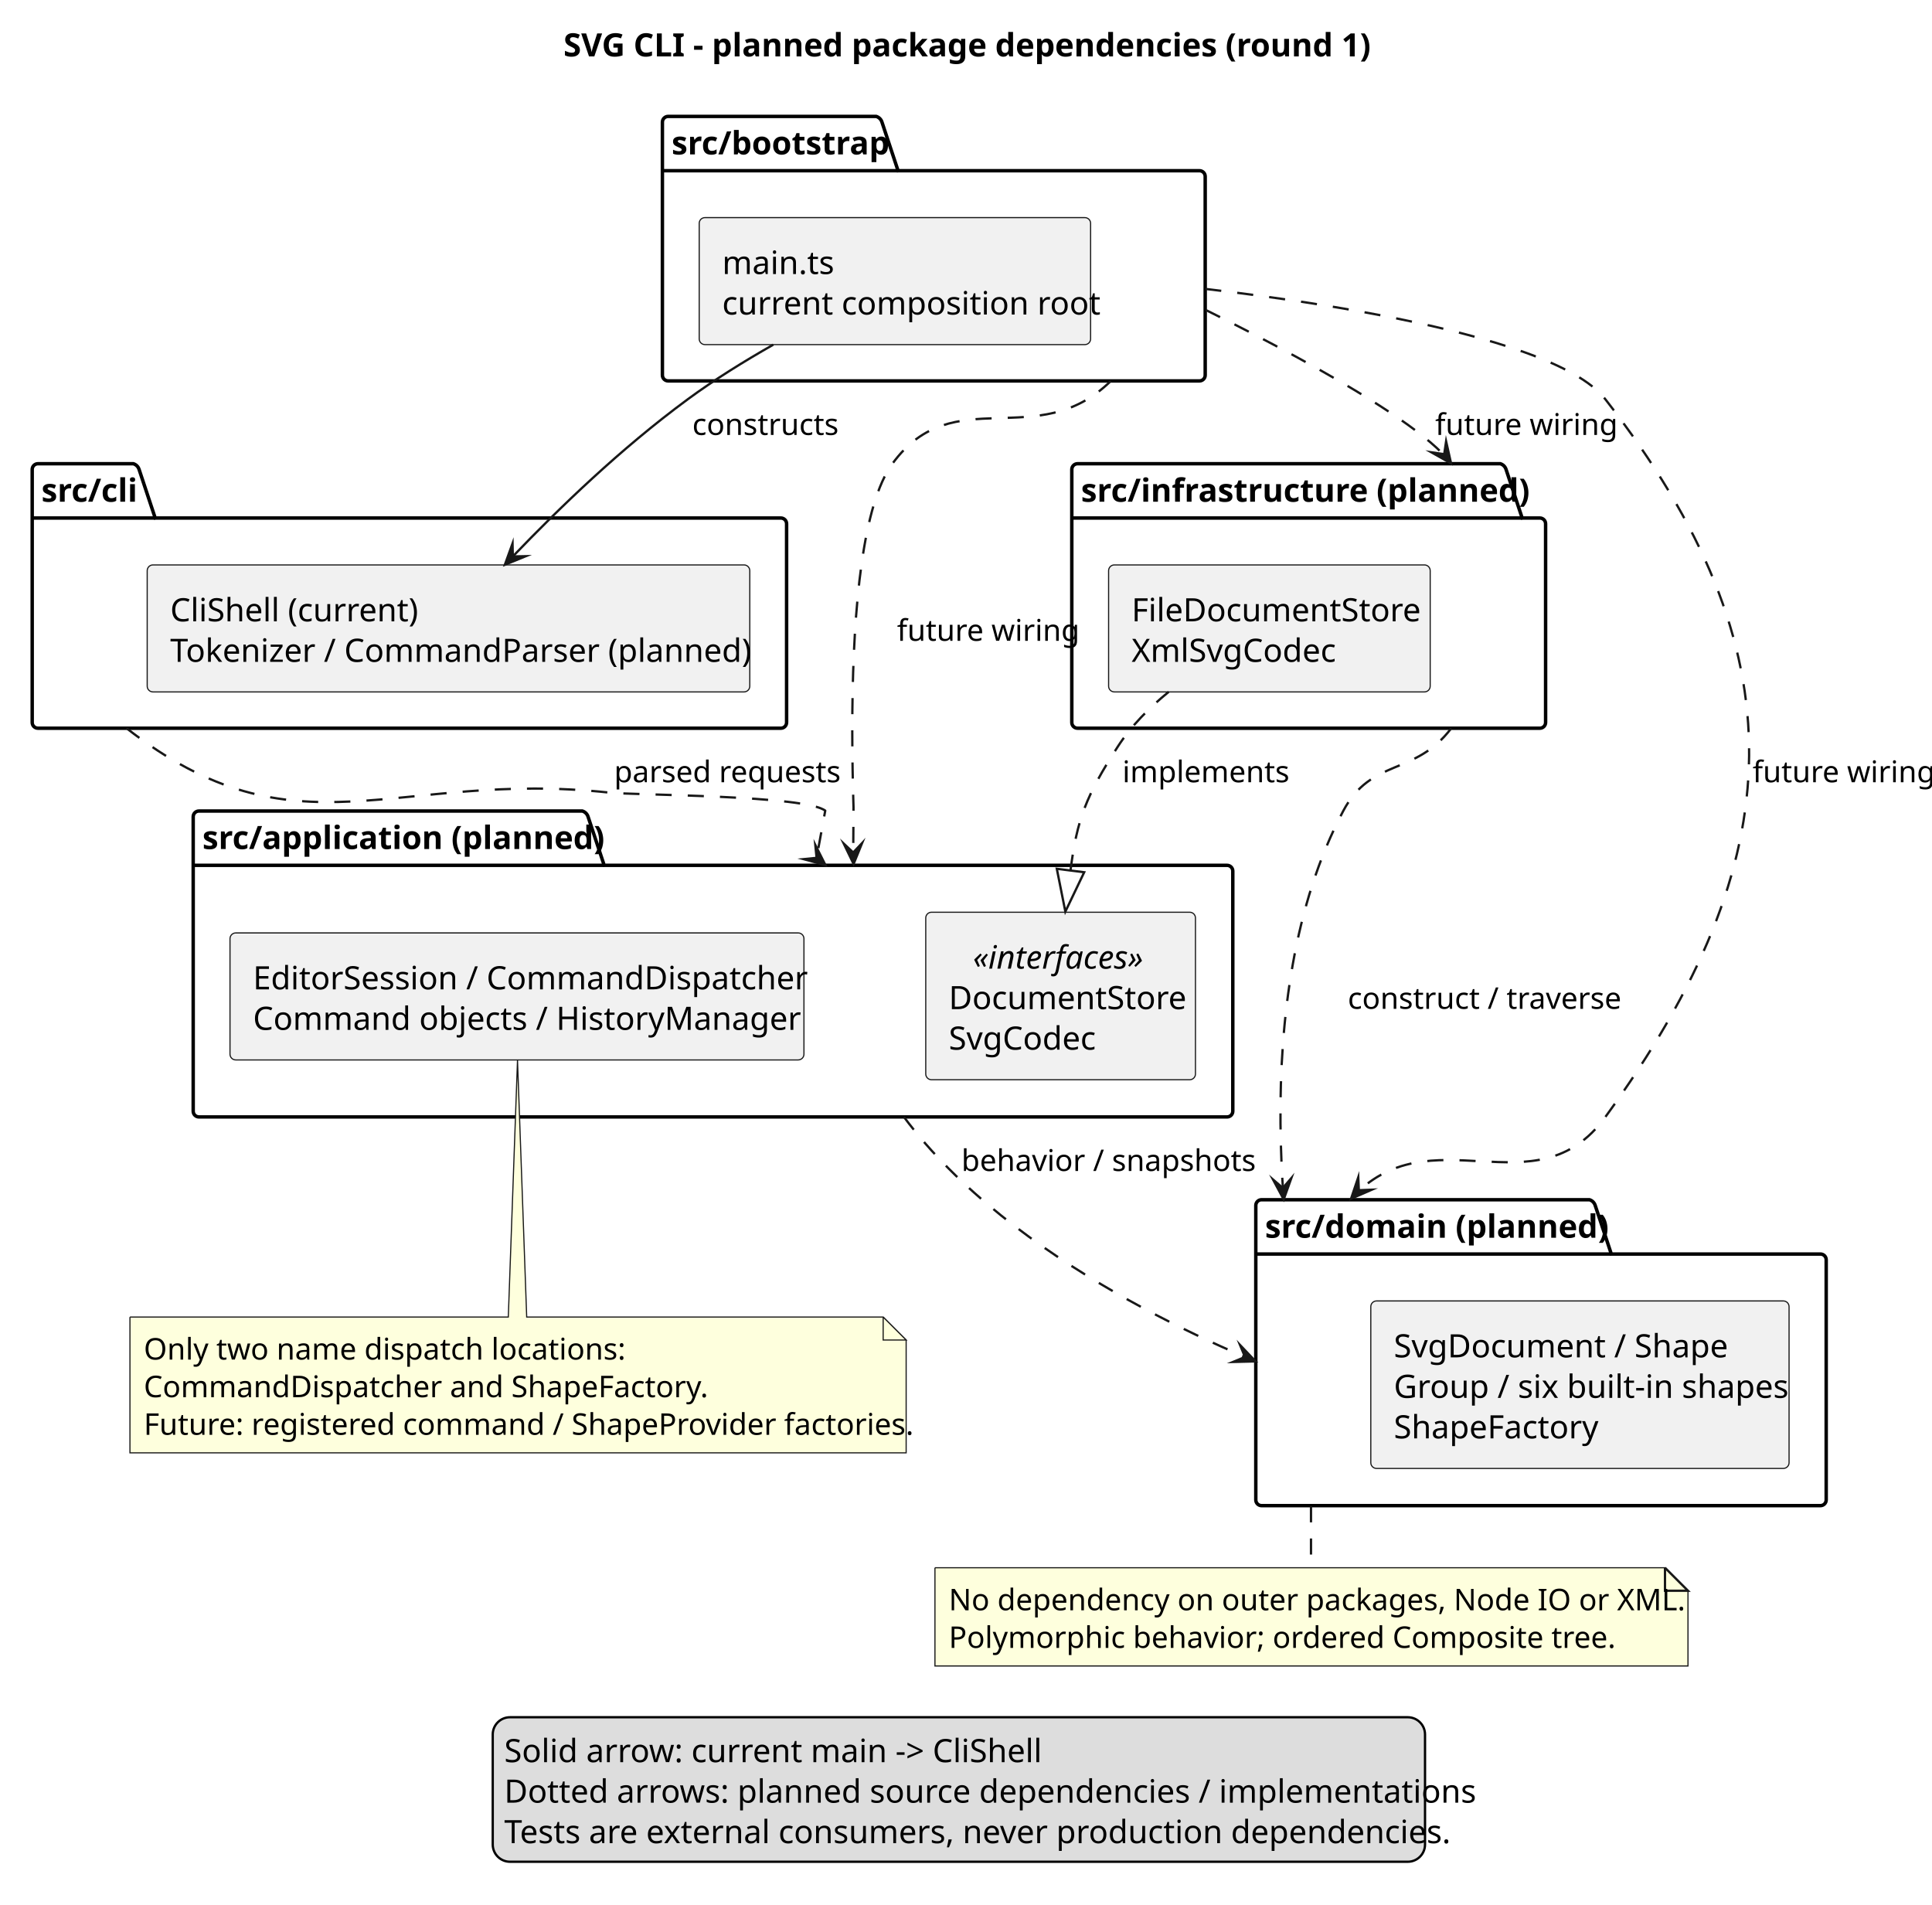
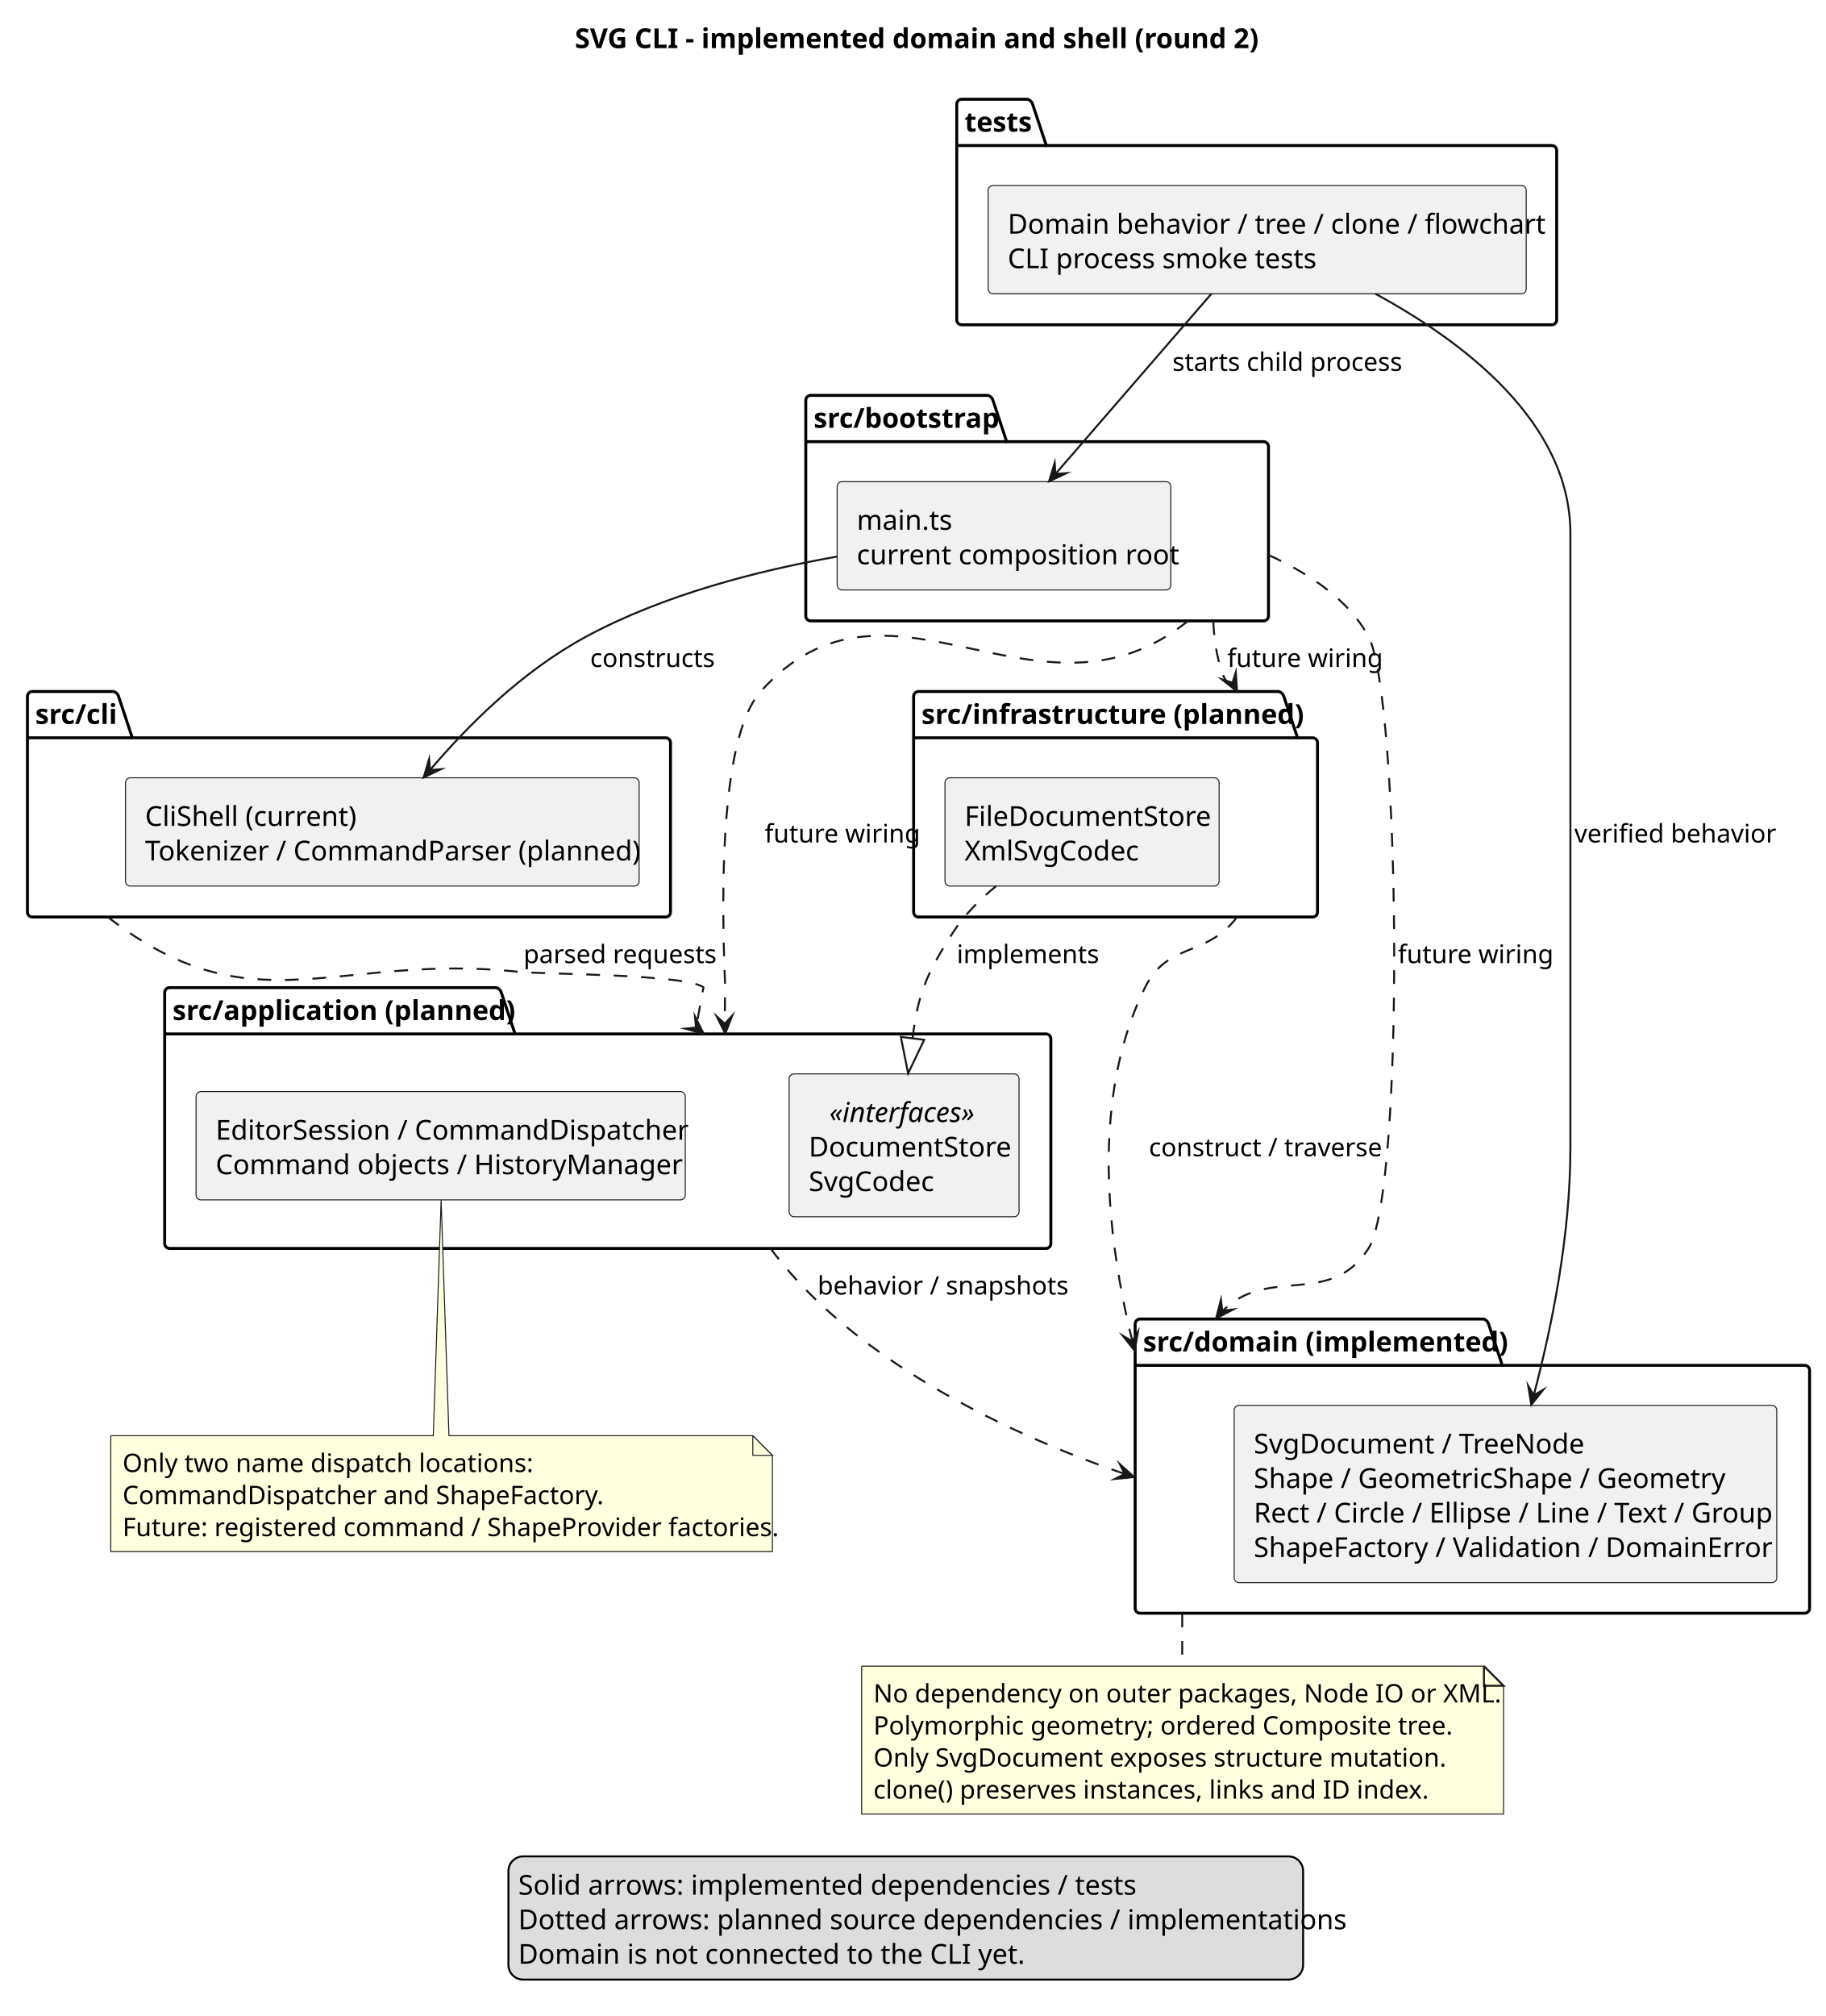
- <svg xmlns="http://www.w3.org/2000/svg" version="1.1" data-diagram-type="DESCRIPTION" style="width:840px;height:828px;background:#FFFFFF;" width="840px" height="828px" viewBox="0 0 840 828" zoomAndPan="magnify" preserveAspectRatio="none" contentStyleType="text/css">
+ <svg xmlns="http://www.w3.org/2000/svg" version="1.1" data-diagram-type="DESCRIPTION" style="width:931px;height:1028px;background:#FFFFFF;" width="931px" height="1028px" viewBox="0 0 931 1028" zoomAndPan="magnify" preserveAspectRatio="none" contentStyleType="text/css">
  <defs />
  <g font-family="sans-serif" lengthAdjust="spacing">
    <g class="title" data-source-line="2">
-       <text x="244.984" y="24.533" fill="#000" font-size="14" textLength="343.841" font-weight="700">SVG CLI - planned package dependencies (round 1)</text>
+       <text x="293.207" y="24.533" fill="#000" font-size="14" textLength="337.586" font-weight="700">SVG CLI - implemented domain and shell (round 2)</text>
    </g>
    <g class="cluster" data-qualified-name="Bootstrap" id="ent0001" data-source-line="6">
-       <path d="M290.5,50.609 L380.962,50.609 A3.75,3.75 0 0 1 383.462,53.109 L390.462,74.219 L521.5,74.219 A2.5,2.5 0 0 1 524,76.719 L524,163.109 A2.5,2.5 0 0 1 521.5,165.609 L290.5,165.609 A2.5,2.5 0 0 1 288,163.109 L288,53.109 A2.5,2.5 0 0 1 290.5,50.609" style="stroke:#000;stroke-width:1.5;" fill="none" />
-       <line x1="288" y1="74.219" x2="390.462" y2="74.219" style="stroke:#000;stroke-width:1.5;" />
-       <text x="292" y="67.143" fill="#000" font-size="14" textLength="89.462" font-weight="700">src/bootstrap</text>
+       <path d="M413.5,201.609 L503.962,201.609 A3.75,3.75 0 0 1 506.462,204.109 L513.462,225.219 L644.5,225.219 A2.5,2.5 0 0 1 647,227.719 L647,314.109 A2.5,2.5 0 0 1 644.5,316.609 L413.5,316.609 A2.5,2.5 0 0 1 411,314.109 L411,204.109 A2.5,2.5 0 0 1 413.5,201.609" style="stroke:#000;stroke-width:1.5;" fill="none" />
+       <line x1="411" y1="225.219" x2="513.462" y2="225.219" style="stroke:#000;stroke-width:1.5;" />
+       <text x="415" y="218.143" fill="#000" font-size="14" textLength="89.462" font-weight="700">src/bootstrap</text>
    </g>
    <g class="cluster" data-qualified-name="CLI" id="ent0003" data-source-line="9">
-       <path d="M16.5,201.609 L57.976,201.609 A3.75,3.75 0 0 1 60.476,204.109 L67.476,225.219 L339.5,225.219 A2.5,2.5 0 0 1 342,227.719 L342,314.109 A2.5,2.5 0 0 1 339.5,316.609 L16.5,316.609 A2.5,2.5 0 0 1 14,314.109 L14,204.109 A2.5,2.5 0 0 1 16.5,201.609" style="stroke:#000;stroke-width:1.5;" fill="none" />
-       <line x1="14" y1="225.219" x2="67.476" y2="225.219" style="stroke:#000;stroke-width:1.5;" />
-       <text x="18" y="218.143" fill="#000" font-size="14" textLength="40.476" font-weight="700">src/cli</text>
+       <path d="M16.5,352.609 L57.976,352.609 A3.75,3.75 0 0 1 60.476,355.109 L67.476,376.219 L339.5,376.219 A2.5,2.5 0 0 1 342,378.719 L342,465.109 A2.5,2.5 0 0 1 339.5,467.609 L16.5,467.609 A2.5,2.5 0 0 1 14,465.109 L14,355.109 A2.5,2.5 0 0 1 16.5,352.609" style="stroke:#000;stroke-width:1.5;" fill="none" />
+       <line x1="14" y1="376.219" x2="67.476" y2="376.219" style="stroke:#000;stroke-width:1.5;" />
+       <text x="18" y="369.143" fill="#000" font-size="14" textLength="40.476" font-weight="700">src/cli</text>
    </g>
    <g class="cluster" data-qualified-name="Application" id="ent0005" data-source-line="12">
-       <path d="M86.5,352.609 L253.189,352.609 A3.75,3.75 0 0 1 255.689,355.109 L262.689,376.219 L533.5,376.219 A2.5,2.5 0 0 1 536,378.719 L536,483.109 A2.5,2.5 0 0 1 533.5,485.609 L86.5,485.609 A2.5,2.5 0 0 1 84,483.109 L84,355.109 A2.5,2.5 0 0 1 86.5,352.609" style="stroke:#000;stroke-width:1.5;" fill="none" />
-       <line x1="84" y1="376.219" x2="262.689" y2="376.219" style="stroke:#000;stroke-width:1.5;" />
-       <text x="88" y="369.143" fill="#000" font-size="14" textLength="165.689" font-weight="700">src/application (planned)</text>
+       <path d="M86.5,503.609 L253.189,503.609 A3.75,3.75 0 0 1 255.689,506.109 L262.689,527.219 L533.5,527.219 A2.5,2.5 0 0 1 536,529.719 L536,634.109 A2.5,2.5 0 0 1 533.5,636.609 L86.5,636.609 A2.5,2.5 0 0 1 84,634.109 L84,506.109 A2.5,2.5 0 0 1 86.5,503.609" style="stroke:#000;stroke-width:1.5;" fill="none" />
+       <line x1="84" y1="527.219" x2="262.689" y2="527.219" style="stroke:#000;stroke-width:1.5;" />
+       <text x="88" y="520.143" fill="#000" font-size="14" textLength="165.689" font-weight="700">src/application (planned)</text>
    </g>
    <g class="cluster" data-qualified-name="Domain" id="ent0008" data-source-line="16">
-       <path d="M548.5,521.609 L691.072,521.609 A3.75,3.75 0 0 1 693.572,524.109 L700.572,545.219 L791.5,545.219 A2.5,2.5 0 0 1 794,547.719 L794,652.109 A2.5,2.5 0 0 1 791.5,654.609 L548.5,654.609 A2.5,2.5 0 0 1 546,652.109 L546,524.109 A2.5,2.5 0 0 1 548.5,521.609" style="stroke:#000;stroke-width:1.5;" fill="none" />
-       <line x1="546" y1="545.219" x2="700.572" y2="545.219" style="stroke:#000;stroke-width:1.5;" />
-       <text x="550" y="538.143" fill="#000" font-size="14" textLength="141.572" font-weight="700">src/domain (planned)</text>
+       <path d="M581.5,672.609 L756.755,672.609 A3.75,3.75 0 0 1 759.255,675.109 L766.255,696.219 L920.5,696.219 A2.5,2.5 0 0 1 923,698.719 L923,820.109 A2.5,2.5 0 0 1 920.5,822.609 L581.5,822.609 A2.5,2.5 0 0 1 579,820.109 L579,675.109 A2.5,2.5 0 0 1 581.5,672.609" style="stroke:#000;stroke-width:1.5;" fill="none" />
+       <line x1="579" y1="696.219" x2="766.255" y2="696.219" style="stroke:#000;stroke-width:1.5;" />
+       <text x="583" y="689.143" fill="#000" font-size="14" textLength="174.255" font-weight="700">src/domain (implemented)</text>
    </g>
    <g class="cluster" data-qualified-name="Infrastructure" id="ent0010" data-source-line="19">
-       <path d="M468.5,201.609 L652.313,201.609 A3.75,3.75 0 0 1 654.813,204.109 L661.813,225.219 L669.5,225.219 A2.5,2.5 0 0 1 672,227.719 L672,314.109 A2.5,2.5 0 0 1 669.5,316.609 L468.5,316.609 A2.5,2.5 0 0 1 466,314.109 L466,204.109 A2.5,2.5 0 0 1 468.5,201.609" style="stroke:#000;stroke-width:1.5;" fill="none" />
-       <line x1="466" y1="225.219" x2="661.813" y2="225.219" style="stroke:#000;stroke-width:1.5;" />
-       <text x="470" y="218.143" fill="#000" font-size="14" textLength="182.813" font-weight="700">src/infrastructure (planned)</text>
+       <path d="M468.5,352.609 L652.313,352.609 A3.75,3.75 0 0 1 654.813,355.109 L661.813,376.219 L669.5,376.219 A2.5,2.5 0 0 1 672,378.719 L672,465.109 A2.5,2.5 0 0 1 669.5,467.609 L468.5,467.609 A2.5,2.5 0 0 1 466,465.109 L466,355.109 A2.5,2.5 0 0 1 468.5,352.609" style="stroke:#000;stroke-width:1.5;" fill="none" />
+       <line x1="466" y1="376.219" x2="661.813" y2="376.219" style="stroke:#000;stroke-width:1.5;" />
+       <text x="470" y="369.143" fill="#000" font-size="14" textLength="182.813" font-weight="700">src/infrastructure (planned)</text>
    </g>
-     <g class="entity" data-qualified-name="GMN20" id="ent0021" data-source-line="33">
-       <path d="M406.5,681.609 L406.5,724.313 L733.908,724.313 L733.908,691.609 L723.908,681.609 L406.5,681.609" style="stroke:#181818;stroke-width:0.5;" fill="#FEFFDD" />
-       <path d="M723.908,681.609 L723.908,691.609 L733.908,691.609 L723.908,681.609" style="stroke:#181818;stroke-width:1;" fill="#FEFFDD" />
-       <text x="412.5" y="700.104" fill="#000" font-size="13" textLength="306.408">No dependency on outer packages, Node IO or XML.</text>
-       <text x="412.5" y="716.456" fill="#000" font-size="13" textLength="272.41">Polymorphic behavior; ordered Composite tree.</text>
+     <g class="cluster" data-qualified-name="Tests" id="ent0012" data-source-line="22">
+       <path d="M490.5,50.609 L524.183,50.609 A3.75,3.75 0 0 1 526.683,53.109 L533.683,74.219 L791.5,74.219 A2.5,2.5 0 0 1 794,76.719 L794,163.109 A2.5,2.5 0 0 1 791.5,165.609 L490.5,165.609 A2.5,2.5 0 0 1 488,163.109 L488,53.109 A2.5,2.5 0 0 1 490.5,50.609" style="stroke:#000;stroke-width:1.5;" fill="none" />
+       <line x1="488" y1="74.219" x2="533.683" y2="74.219" style="stroke:#000;stroke-width:1.5;" />
+       <text x="492" y="67.143" fill="#000" font-size="14" textLength="32.683" font-weight="700">tests</text>
    </g>
-     <g class="entity" data-qualified-name="GMN23" id="ent0024" data-source-line="37">
-       <path d="M56.5,572.609 L56.5,631.664 A0,0 0 0 0 56.5,631.664 L393.981,631.664 A0,0 0 0 0 393.981,631.664 L393.981,582.609 L383.981,572.609 L229,572.609 L225,460.941 L221,572.609 L56.5,572.609 A0,0 0 0 0 56.5,572.609" style="stroke:#181818;stroke-width:0.5;" fill="#FEFFDD" />
-       <path d="M383.981,572.609 L383.981,582.609 L393.981,582.609 L383.981,572.609" style="stroke:#181818;stroke-width:0.5;" fill="#FEFFDD" />
-       <text x="62.5" y="591.104" fill="#000" font-size="13" textLength="197.266">Only two name dispatch locations:</text>
-       <text x="62.5" y="607.456" fill="#000" font-size="13" textLength="235.562">CommandDispatcher and ShapeFactory.</text>
-       <text x="62.5" y="623.808" fill="#000" font-size="13" textLength="316.481">Future: registered command / ShapeProvider factories.</text>
+     <g class="entity" data-qualified-name="GMN24" id="ent0025" data-source-line="38">
+       <path d="M439.5,849.609 L439.5,925.016 L766.908,925.016 L766.908,859.609 L756.908,849.609 L439.5,849.609" style="stroke:#181818;stroke-width:0.5;" fill="#FEFFDD" />
+       <path d="M756.908,849.609 L756.908,859.609 L766.908,859.609 L756.908,849.609" style="stroke:#181818;stroke-width:1;" fill="#FEFFDD" />
+       <text x="445.5" y="868.104" fill="#000" font-size="13" textLength="306.408">No dependency on outer packages, Node IO or XML.</text>
+       <text x="445.5" y="884.456" fill="#000" font-size="13" textLength="276.732">Polymorphic geometry; ordered Composite tree.</text>
+       <text x="445.5" y="900.808" fill="#000" font-size="13" textLength="275.292">Only SvgDocument exposes structure mutation.</text>
+       <text x="445.5" y="917.159" fill="#000" font-size="13" textLength="272.403">clone() preserves instances, links and ID index.</text>
+     </g>
+     <g class="entity" data-qualified-name="GMN27" id="ent0028" data-source-line="44">
+       <path d="M56.5,732.109 L56.5,791.164 A0,0 0 0 0 56.5,791.164 L393.981,791.164 A0,0 0 0 0 393.981,791.164 L393.981,742.109 L383.981,732.109 L229,732.109 L225,611.764 L221,732.109 L56.5,732.109 A0,0 0 0 0 56.5,732.109" style="stroke:#181818;stroke-width:0.5;" fill="#FEFFDD" />
+       <path d="M383.981,732.109 L383.981,742.109 L393.981,742.109 L383.981,732.109" style="stroke:#181818;stroke-width:0.5;" fill="#FEFFDD" />
+       <text x="62.5" y="750.604" fill="#000" font-size="13" textLength="197.266">Only two name dispatch locations:</text>
+       <text x="62.5" y="766.956" fill="#000" font-size="13" textLength="235.562">CommandDispatcher and ShapeFactory.</text>
+       <text x="62.5" y="783.308" fill="#000" font-size="13" textLength="316.481">Future: registered command / ShapeProvider factories.</text>
    </g>
    <g class="entity" data-qualified-name="Bootstrap.Main" id="ent0002" data-source-line="7">
-       <rect x="304" y="94.609" width="170.179" height="55.219" fill="#F1F1F1" style="stroke:#181818;stroke-width:0.5;" rx="2.5" ry="2.5" />
-       <text x="314" y="119.143" fill="#000" font-size="14" textLength="45.124">main.ts</text>
-       <text x="314" y="136.752" fill="#000" font-size="14" textLength="150.179">current composition root</text>
+       <rect x="427" y="245.609" width="170.179" height="55.219" fill="#F1F1F1" style="stroke:#181818;stroke-width:0.5;" rx="2.5" ry="2.5" />
+       <text x="437" y="270.143" fill="#000" font-size="14" textLength="45.124">main.ts</text>
+       <text x="437" y="287.752" fill="#000" font-size="14" textLength="150.179">current composition root</text>
    </g>
    <g class="entity" data-qualified-name="CLI.Shell" id="ent0004" data-source-line="10">
-       <rect x="64" y="245.609" width="261.992" height="55.219" fill="#F1F1F1" style="stroke:#181818;stroke-width:0.5;" rx="2.5" ry="2.5" />
-       <text x="74" y="270.143" fill="#000" font-size="14" textLength="104.248">CliShell (current)</text>
-       <text x="74" y="287.752" fill="#000" font-size="14" textLength="241.992">Tokenizer / CommandParser (planned)</text>
+       <rect x="64" y="396.609" width="261.992" height="55.219" fill="#F1F1F1" style="stroke:#181818;stroke-width:0.5;" rx="2.5" ry="2.5" />
+       <text x="74" y="421.143" fill="#000" font-size="14" textLength="104.248">CliShell (current)</text>
+       <text x="74" y="438.752" fill="#000" font-size="14" textLength="241.992">Tokenizer / CommandParser (planned)</text>
    </g>
    <g class="entity" data-qualified-name="Application.Commands" id="ent0006" data-source-line="13">
-       <rect x="100" y="405.609" width="249.544" height="55.219" fill="#F1F1F1" style="stroke:#181818;stroke-width:0.5;" rx="2.5" ry="2.5" />
-       <text x="110" y="430.143" fill="#000" font-size="14" textLength="229.544">EditorSession / CommandDispatcher</text>
-       <text x="110" y="447.752" fill="#000" font-size="14" textLength="223.31">Command objects / HistoryManager</text>
+       <rect x="100" y="556.609" width="249.544" height="55.219" fill="#F1F1F1" style="stroke:#181818;stroke-width:0.5;" rx="2.5" ry="2.5" />
+       <text x="110" y="581.143" fill="#000" font-size="14" textLength="229.544">EditorSession / CommandDispatcher</text>
+       <text x="110" y="598.752" fill="#000" font-size="14" textLength="223.31">Command objects / HistoryManager</text>
    </g>
    <g class="entity" data-qualified-name="Application.Ports" id="ent0007" data-source-line="14">
-       <rect x="402.5" y="396.609" width="117.269" height="72.828" fill="#F1F1F1" style="stroke:#181818;stroke-width:0.5;" rx="2.5" ry="2.5" />
-       <text x="423" y="421.143" fill="#000" font-size="14" textLength="76.269" font-style="italic">«interfaces»</text>
-       <text x="412.5" y="438.752" fill="#000" font-size="14" textLength="97.269">DocumentStore</text>
-       <text x="412.5" y="456.361" fill="#000" font-size="14" textLength="64.593">SvgCodec</text>
+       <rect x="402.5" y="547.609" width="117.269" height="72.828" fill="#F1F1F1" style="stroke:#181818;stroke-width:0.5;" rx="2.5" ry="2.5" />
+       <text x="423" y="572.143" fill="#000" font-size="14" textLength="76.269" font-style="italic">«interfaces»</text>
+       <text x="412.5" y="589.752" fill="#000" font-size="14" textLength="97.269">DocumentStore</text>
+       <text x="412.5" y="607.361" fill="#000" font-size="14" textLength="64.593">SvgCodec</text>
    </g>
    <g class="entity" data-qualified-name="Domain.Model" id="ent0009" data-source-line="17">
-       <rect x="596" y="565.609" width="181.854" height="72.828" fill="#F1F1F1" style="stroke:#181818;stroke-width:0.5;" rx="2.5" ry="2.5" />
-       <text x="606" y="590.143" fill="#000" font-size="14" textLength="140.082">SvgDocument / Shape</text>
-       <text x="606" y="607.752" fill="#000" font-size="14" textLength="161.854">Group / six built-in shapes</text>
-       <text x="606" y="625.361" fill="#000" font-size="14" textLength="87.158">ShapeFactory</text>
+       <rect x="629.5" y="716.609" width="276.758" height="90.438" fill="#F1F1F1" style="stroke:#181818;stroke-width:0.5;" rx="2.5" ry="2.5" />
+       <text x="639.5" y="741.143" fill="#000" font-size="14" textLength="161.854">SvgDocument / TreeNode</text>
+       <text x="639.5" y="758.752" fill="#000" font-size="14" textLength="230.337">Shape / GeometricShape / Geometry</text>
+       <text x="639.5" y="776.361" fill="#000" font-size="14" textLength="256.758">Rect / Circle / Ellipse / Line / Text / Group</text>
+       <text x="639.5" y="793.971" fill="#000" font-size="14" textLength="251.337">ShapeFactory / Validation / DomainError</text>
    </g>
    <g class="entity" data-qualified-name="Infrastructure.Adapters" id="ent0011" data-source-line="20">
-       <rect x="482" y="245.609" width="139.827" height="55.219" fill="#F1F1F1" style="stroke:#181818;stroke-width:0.5;" rx="2.5" ry="2.5" />
-       <text x="492" y="270.143" fill="#000" font-size="14" textLength="119.827">FileDocumentStore</text>
-       <text x="492" y="287.752" fill="#000" font-size="14" textLength="88.703">XmlSvgCodec</text>
+       <rect x="482" y="396.609" width="139.827" height="55.219" fill="#F1F1F1" style="stroke:#181818;stroke-width:0.5;" rx="2.5" ry="2.5" />
+       <text x="492" y="421.143" fill="#000" font-size="14" textLength="119.827">FileDocumentStore</text>
+       <text x="492" y="438.752" fill="#000" font-size="14" textLength="88.703">XmlSvgCodec</text>
    </g>
-     <g class="link" data-entity-1="ent0002" data-entity-2="ent0004" id="lnk12" data-link-type="dependency">
-       <polygon points="219.498,245.535,228.616,241.812,222.96,241.928,222.845,236.272,219.498,245.535" fill="#181818" style="stroke:#181818;stroke-width:1;stroke-linejoin:miter;stroke-miterlimit:10;" />
-       <path d="M336.239,149.844 C323.658,156.991 310.541,165.11 299,173.609 C269.565,195.288 243.105,220.941 222.96,241.928" style="stroke:#181818;stroke-width:1;" fill="none" />
-       <text x="301" y="189.104" fill="#000" font-size="13" textLength="59.243">constructs</text>
+     <g class="entity" data-qualified-name="Tests.Checks" id="ent0013" data-source-line="23">
+       <rect x="504" y="94.609" width="274.454" height="55.219" fill="#F1F1F1" style="stroke:#181818;stroke-width:0.5;" rx="2.5" ry="2.5" />
+       <text x="514" y="119.143" fill="#000" font-size="14" textLength="254.454">Domain behavior / tree / clone / flowchart</text>
+       <text x="514" y="136.752" fill="#000" font-size="14" textLength="153.275">CLI process smoke tests</text>
    </g>
-     <g class="link" data-entity-1="ent0001" data-entity-2="ent0005" id="lnk13" data-link-type="dependency">
-       <polygon points="371.126,375.638,374.838,366.516,370.967,370.641,366.842,366.77,371.126,375.638" fill="#181818" style="stroke:#181818;stroke-width:1;stroke-linejoin:miter;stroke-miterlimit:10;" />
-       <path d="M483,165.609 C450.782,197.244 414.612,165.133 388,201.609 C375.099,219.293 371.024,263.862 370.591,309.149 C370.483,320.471 370.602,331.838 370.868,342.841 C370.935,345.591 371.01,348.319 371.094,351.018 C371.104,351.356 370.956,370.304 370.967,370.641" style="stroke:#181818;stroke-width:1;stroke-dasharray:7,7;" fill="none" />
-       <text x="390" y="278.604" fill="#000" font-size="13" textLength="70.808">future wiring</text>
+     <g class="link" data-entity-1="ent0002" data-entity-2="ent0004" id="lnk14" data-link-type="dependency">
+       <polygon points="216.082,396.448,224.97,392.204,219.33,392.646,218.888,387.007,216.082,396.448" fill="#181818" style="stroke:#181818;stroke-width:1;stroke-linejoin:miter;stroke-miterlimit:10;" />
+       <path d="M426.92,283.815 C386.379,290.996 338.284,303.376 299,324.609 C265.747,342.583 238.566,370.137 219.33,392.646" style="stroke:#181818;stroke-width:1;" fill="none" />
+       <text x="301" y="340.104" fill="#000" font-size="13" textLength="59.243">constructs</text>
    </g>
-     <g class="link" data-entity-1="ent0001" data-entity-2="ent0010" id="lnk14" data-link-type="dependency">
-       <polygon points="630.901,201.475,628.74,191.866,627.917,197.463,622.321,196.64,630.901,201.475" fill="#181818" style="stroke:#181818;stroke-width:1;stroke-linejoin:miter;stroke-miterlimit:10;" />
-       <path d="M524.2,134.749 C524.357,134.827 524.515,134.905 524.673,134.984 C524.99,135.141 525.309,135.299 525.63,135.458 C526.272,135.776 526.922,136.1 527.581,136.428 C530.214,137.739 532.973,139.125 535.829,140.574 C547.255,146.37 560.238,153.178 572.938,160.316 C585.637,167.453 598.052,174.919 608.343,182.029 C613.489,185.584 618.103,189.051 621.956,192.343 C623.882,193.988 625.618,195.591 627.135,197.139 C627.894,197.913 628.597,198.673 629.243,199.419 C629.565,199.792 629.873,200.161 630.166,200.526 C630.313,200.708 630.456,200.89 630.595,201.071 C630.664,201.161 630.733,201.251 630.8,201.341 C630.834,201.386 627.884,197.418 627.917,197.463" style="stroke:#181818;stroke-width:1;stroke-dasharray:7,7;" fill="none" />
-       <text x="624" y="189.104" fill="#000" font-size="13" textLength="70.808">future wiring</text>
+     <g class="link" data-entity-1="ent0001" data-entity-2="ent0005" id="lnk15" data-link-type="dependency">
+       <polygon points="369.912,527.02,373.509,517.851,369.69,522.025,365.517,518.206,369.912,527.02" fill="#181818" style="stroke:#181818;stroke-width:1;stroke-linejoin:miter;stroke-miterlimit:10;" />
+       <path d="M606,316.609 C529.455,378.126 453.456,279.405 388,352.609 C373.376,368.964 369.067,413.499 368.925,459.115 C368.889,470.519 369.114,481.991 369.503,493.107 C369.6,495.886 369.707,498.642 369.824,501.37 C369.853,502.052 369.66,521.347 369.69,522.025" style="stroke:#181818;stroke-width:1;stroke-dasharray:7,7;" fill="none" />
+       <text x="390" y="429.604" fill="#000" font-size="13" textLength="70.808">future wiring</text>
    </g>
-     <g class="link" data-entity-1="ent0001" data-entity-2="ent0008" id="lnk15" data-link-type="dependency">
-       <polygon points="587.408,521.162,596.444,517.245,590.792,517.482,590.556,511.83,587.408,521.162" fill="#181818" style="stroke:#181818;stroke-width:1;stroke-linejoin:miter;stroke-miterlimit:10;" />
-       <path d="M524.027,125.608 C524.452,125.657 524.88,125.707 525.313,125.757 C532.24,126.565 540.28,127.562 549.037,128.759 C566.549,131.153 586.925,134.343 606.98,138.396 C647.091,146.503 685.92,158.062 698,173.609 C783.077,283.109 779.536,373.448 698,485.609 C682.752,506.584 663.686,505.957 644.091,504.899 C634.293,504.37 624.362,503.734 614.71,505.637 C609.884,506.588 605.128,508.174 600.492,510.726 C598.174,512.002 595.887,513.519 593.636,515.32 C592.511,516.22 591.394,517.19 590.288,518.237 C589.735,518.76 589.184,519.302 588.636,519.864 C588.362,520.145 588.089,520.431 587.816,520.722 C587.68,520.867 590.928,517.334 590.792,517.482" style="stroke:#181818;stroke-width:1;stroke-dasharray:7,7;" fill="none" />
-       <text x="762" y="340.104" fill="#000" font-size="13" textLength="70.808">future wiring</text>
+     <g class="link" data-entity-1="ent0001" data-entity-2="ent0010" id="lnk16" data-link-type="dependency">
+       <polygon points="630.975,352.56,630.339,342.732,628.653,348.132,623.253,346.446,630.975,352.56" fill="#181818" style="stroke:#181818;stroke-width:1;stroke-linejoin:miter;stroke-miterlimit:10;" />
+       <path d="M618.845,316.806 C618.848,316.889 618.851,316.972 618.855,317.055 C618.912,318.387 618.99,319.724 619.092,321.065 C619.296,323.745 619.595,326.436 620.007,329.105 C620.833,334.443 622.114,339.695 624,344.609 C624.847,346.815 626.053,347.766 627.32,348.69 C627.954,349.152 628.602,349.608 629.228,350.21 C629.541,350.511 629.848,350.848 630.145,351.242 C630.293,351.439 630.439,351.649 630.582,351.877 C630.653,351.99 630.724,352.108 630.794,352.23 C630.828,352.291 630.863,352.353 630.897,352.416 C630.915,352.448 630.932,352.48 630.949,352.512 C630.957,352.528 628.645,348.116 628.653,348.132" style="stroke:#181818;stroke-width:1;stroke-dasharray:7,7;" fill="none" />
+       <text x="626" y="340.104" fill="#000" font-size="13" textLength="70.808">future wiring</text>
    </g>
-     <g class="link" data-entity-1="ent0003" data-entity-2="ent0005" id="lnk16" data-link-type="dependency">
-       <polygon points="358.905,376.138,354.479,367.339,355.038,372.968,349.408,373.527,358.905,376.138" fill="#181818" style="stroke:#181818;stroke-width:1;stroke-linejoin:miter;stroke-miterlimit:10;" />
-       <path d="M55,316.609 C129.303,374.446 171.397,334.392 265,344.609 C270.21,345.178 291.744,345.445 312.959,346.437 C323.566,346.932 334.094,347.609 342.461,348.595 C346.644,349.088 350.287,349.658 353.131,350.322 C354.552,350.654 355.774,351.009 356.763,351.39 C357.258,351.58 357.694,351.777 358.068,351.98 C358.255,352.081 358.427,352.185 358.582,352.29 C358.66,352.342 358.734,352.395 358.803,352.448 C358.838,352.475 355.005,372.942 355.038,372.968" style="stroke:#181818;stroke-width:1;stroke-dasharray:7,7;" fill="none" />
-       <text x="267" y="340.104" fill="#000" font-size="13" textLength="93.222">parsed requests</text>
+     <g class="link" data-entity-1="ent0001" data-entity-2="ent0008" id="lnk17" data-link-type="dependency">
+       <polygon points="620.276,672.26,629.016,667.719,623.395,668.351,622.762,662.73,620.276,672.26" fill="#181818" style="stroke:#181818;stroke-width:1;stroke-linejoin:miter;stroke-miterlimit:10;" />
+       <path d="M647.15,283.075 C647.243,283.117 647.337,283.16 647.43,283.202 C647.804,283.372 648.18,283.544 648.558,283.719 C649.314,284.069 650.078,284.428 650.848,284.798 C652.39,285.537 653.959,286.317 655.545,287.137 C658.717,288.778 661.957,290.582 665.183,292.555 C678.088,300.446 690.772,311.03 698,324.609 C714.287,355.212 716.684,607.408 698,636.609 C687.711,652.69 674.098,654.176 660.114,655.399 C653.122,656.011 646.037,656.557 639.228,658.828 C635.824,659.963 632.489,661.53 629.268,663.753 C627.658,664.864 626.077,666.139 624.531,667.606 C623.757,668.339 622.992,669.12 622.237,669.953 C621.86,670.37 621.484,670.799 621.111,671.241 C620.925,671.463 620.739,671.687 620.554,671.915 C620.461,672.029 623.487,668.236 623.395,668.351" style="stroke:#181818;stroke-width:1;stroke-dasharray:7,7;" fill="none" />
+       <text x="713" y="491.104" fill="#000" font-size="13" textLength="70.808">future wiring</text>
    </g>
-     <g class="link" data-entity-1="ent0005" data-entity-2="ent0008" id="lnk17" data-link-type="dependency">
-       <polygon points="545.92,591.898,539.139,584.755,541.302,589.982,536.074,592.144,545.92,591.898" fill="#181818" style="stroke:#181818;stroke-width:1;stroke-linejoin:miter;stroke-miterlimit:10;" />
-       <path d="M393,485.609 C416.648,517.408 451.846,542.933 484.639,561.818 C501.035,571.261 516.83,579.044 530.28,585.121 C533.643,586.64 536.859,588.053 539.901,589.358 C541.422,590.011 542.9,590.637 544.33,591.236 C544.688,591.385 545.043,591.533 545.395,591.68 C545.57,591.753 541.127,589.91 541.302,589.982" style="stroke:#181818;stroke-width:1;stroke-dasharray:7,7;" fill="none" />
-       <text x="418" y="509.104" fill="#000" font-size="13" textLength="119.964">behavior / snapshots</text>
+     <g class="link" data-entity-1="ent0003" data-entity-2="ent0005" id="lnk18" data-link-type="dependency">
+       <polygon points="358.905,527.138,354.479,518.339,355.038,523.968,349.408,524.527,358.905,527.138" fill="#181818" style="stroke:#181818;stroke-width:1;stroke-linejoin:miter;stroke-miterlimit:10;" />
+       <path d="M55,467.609 C129.303,525.446 171.397,485.392 265,495.609 C270.21,496.178 291.744,496.445 312.959,497.437 C323.566,497.932 334.094,498.609 342.461,499.595 C346.644,500.088 350.287,500.658 353.131,501.322 C354.552,501.654 355.774,502.009 356.763,502.39 C357.258,502.58 357.694,502.777 358.068,502.98 C358.255,503.081 358.427,503.185 358.582,503.29 C358.66,503.342 358.734,503.395 358.803,503.448 C358.838,503.475 355.005,523.942 355.038,523.968" style="stroke:#181818;stroke-width:1;stroke-dasharray:7,7;" fill="none" />
+       <text x="267" y="491.104" fill="#000" font-size="13" textLength="93.222">parsed requests</text>
    </g>
-     <g class="link" data-entity-1="ent0011" data-entity-2="ent0007" id="lnk18" data-link-type="extension">
-       <polygon points="463.198,396.337,471.391,379.223,459.484,377.73,463.198,396.337" fill="none" style="stroke:#181818;stroke-width:1;stroke-linejoin:miter;stroke-miterlimit:10;" />
-       <path d="M508.134,300.788 C499.746,307.634 491.789,315.639 486,324.609 C472.182,346.022 468.213,356.341 465.438,378.477" style="stroke:#181818;stroke-width:1;stroke-dasharray:7,7;" fill="none" />
-       <text x="488" y="340.104" fill="#000" font-size="13" textLength="66.466">implements</text>
+     <g class="link" data-entity-1="ent0005" data-entity-2="ent0008" id="lnk19" data-link-type="dependency">
+       <polygon points="578.433,753.184,571.151,746.553,573.688,751.609,568.631,754.145,578.433,753.184" fill="#181818" style="stroke:#181818;stroke-width:1;stroke-linejoin:miter;stroke-miterlimit:10;" />
+       <path d="M393,636.609 C420.667,673.811 463.086,701.875 502.577,721.811 C522.322,731.779 541.334,739.716 557.404,745.747 C561.422,747.254 565.255,748.643 568.87,749.915 C570.678,750.55 572.431,751.157 574.125,751.734 C574.972,752.023 575.804,752.305 576.621,752.579 C577.029,752.716 577.434,752.851 577.835,752.985 C578.035,753.052 573.489,751.543 573.688,751.609" style="stroke:#181818;stroke-width:1;stroke-dasharray:7,7;" fill="none" />
+       <text x="417" y="660.104" fill="#000" font-size="13" textLength="119.964">behavior / snapshots</text>
    </g>
-     <g class="link" data-entity-1="ent0010" data-entity-2="ent0008" id="lnk19" data-link-type="dependency">
-       <polygon points="558.131,521.485,561.451,512.212,557.759,516.499,553.473,512.807,558.131,521.485" fill="#181818" style="stroke:#181818;stroke-width:1;stroke-linejoin:miter;stroke-miterlimit:10;" />
-       <path d="M631,316.609 C615.101,337.575 596.307,329.353 584,352.609 C562.324,393.571 556.353,443.827 556.732,488.4 C556.827,499.543 557.319,510.331 558.061,520.53 C558.084,520.849 557.736,516.181 557.759,516.499" style="stroke:#181818;stroke-width:1;stroke-dasharray:7,7;" fill="none" />
-       <text x="586" y="438.604" fill="#000" font-size="13" textLength="110.538">construct / traverse</text>
+     <g class="link" data-entity-1="ent0011" data-entity-2="ent0007" id="lnk20" data-link-type="extension">
+       <polygon points="463.198,547.337,471.391,530.223,459.484,528.73,463.198,547.337" fill="none" style="stroke:#181818;stroke-width:1;stroke-linejoin:miter;stroke-miterlimit:10;" />
+       <path d="M508.134,451.788 C499.746,458.634 491.789,466.639 486,475.609 C472.182,497.022 468.213,507.341 465.438,529.477" style="stroke:#181818;stroke-width:1;stroke-dasharray:7,7;" fill="none" />
+       <text x="488" y="491.104" fill="#000" font-size="13" textLength="66.466">implements</text>
    </g>
-     <g class="link" data-entity-1="ent0008" data-entity-2="ent0021" id="lnk22" data-link-type="association">
-       <path d="M570,654.883 C570,655.073 570,655.264 570,655.454 C570,658.501 570,661.534 570,664.505 C570,670.449 570,676.149 570,681.235" style="stroke:#181818;stroke-width:1;stroke-dasharray:7,7;" fill="none" />
+     <g class="link" data-entity-1="ent0010" data-entity-2="ent0008" id="lnk21" data-link-type="dependency">
+       <polygon points="578.784,688.816,580.424,679.105,577.542,683.973,572.674,681.091,578.784,688.816" fill="#181818" style="stroke:#181818;stroke-width:1;stroke-linejoin:miter;stroke-miterlimit:10;" />
+       <path d="M631,467.609 C615.101,488.575 595.648,480.015 584,503.609 C562.709,546.736 562.65,598.96 569.745,645.038 C571.519,656.557 573.74,667.692 576.188,678.205 C576.8,680.833 577.426,683.423 578.063,685.969 C578.222,686.606 578.382,687.24 578.543,687.871 C578.623,688.187 577.462,683.658 577.542,683.973" style="stroke:#181818;stroke-width:1;stroke-dasharray:7,7;" fill="none" />
+       <text x="586" y="589.604" fill="#000" font-size="13" textLength="110.538">construct / traverse</text>
    </g>
-     <g class="legend" data-source-line="41">
-       <rect x="214.233" y="746.609" width="405.343" height="62.828" fill="#DDD" style="stroke:#000;stroke-width:1;" rx="7.5" ry="7.5" />
-       <text x="219.233" y="766.143" fill="#000" font-size="14" textLength="223.692">Solid arrow: current main -&gt; CliShell</text>
-       <text x="219.233" y="783.752" fill="#000" font-size="14" textLength="395.343">Dotted arrows: planned source dependencies / implementations</text>
-       <text x="219.233" y="801.361" fill="#000" font-size="14" textLength="391.439">Tests are external consumers, never production dependencies.</text>
+     <g class="link" data-entity-1="ent0013" data-entity-2="ent0009" id="lnk22" data-link-type="dependency">
+       <polygon points="781.042,716.319,787.192,708.625,782.309,711.482,779.453,706.599,781.042,716.319" fill="#181818" style="stroke:#181818;stroke-width:1;stroke-linejoin:miter;stroke-miterlimit:10;" />
+       <path d="M701.489,149.799 C746.798,174.356 801,215.553 801,272.109 C801,272.109 801,272.109 801,585.109 C801,630.373 791.533,676.254 782.309,711.482" style="stroke:#181818;stroke-width:1;" fill="none" />
+       <text x="803" y="429.604" fill="#000" font-size="13" textLength="95.386">verified behavior</text>
+     </g>
+     <g class="link" data-entity-1="ent0013" data-entity-2="ent0002" id="lnk23" data-link-type="dependency">
+       <polygon points="535.08,245.451,543.995,241.265,538.353,241.671,537.947,236.029,535.08,245.451" fill="#181818" style="stroke:#181818;stroke-width:1;stroke-linejoin:miter;stroke-miterlimit:10;" />
+       <path d="M617.937,149.748 C594.529,176.785 561.767,214.626 538.353,241.671" style="stroke:#181818;stroke-width:1;" fill="none" />
+       <text x="598" y="189.104" fill="#000" font-size="13" textLength="111.262">starts child process</text>
+     </g>
+     <g class="link" data-entity-1="ent0008" data-entity-2="ent0025" id="lnk26" data-link-type="association">
+       <path d="M603,822.761 C603,823.197 603,823.633 603,824.07 C603,825.815 603,827.561 603,829.301 C603,836.263 603,843.141 603,849.577" style="stroke:#181818;stroke-width:1;stroke-dasharray:7,7;" fill="none" />
+     </g>
+     <g class="legend" data-source-line="48">
+       <rect x="259.329" y="946.609" width="405.343" height="62.828" fill="#DDD" style="stroke:#000;stroke-width:1;" rx="7.5" ry="7.5" />
+       <text x="264.329" y="966.143" fill="#000" font-size="14" textLength="297.268">Solid arrows: implemented dependencies / tests</text>
+       <text x="264.329" y="983.752" fill="#000" font-size="14" textLength="395.343">Dotted arrows: planned source dependencies / implementations</text>
+       <text x="264.329" y="1001.361" fill="#000" font-size="14" textLength="245.137">Domain is not connected to the CLI yet.</text>
    </g>
  </g>
</svg>
